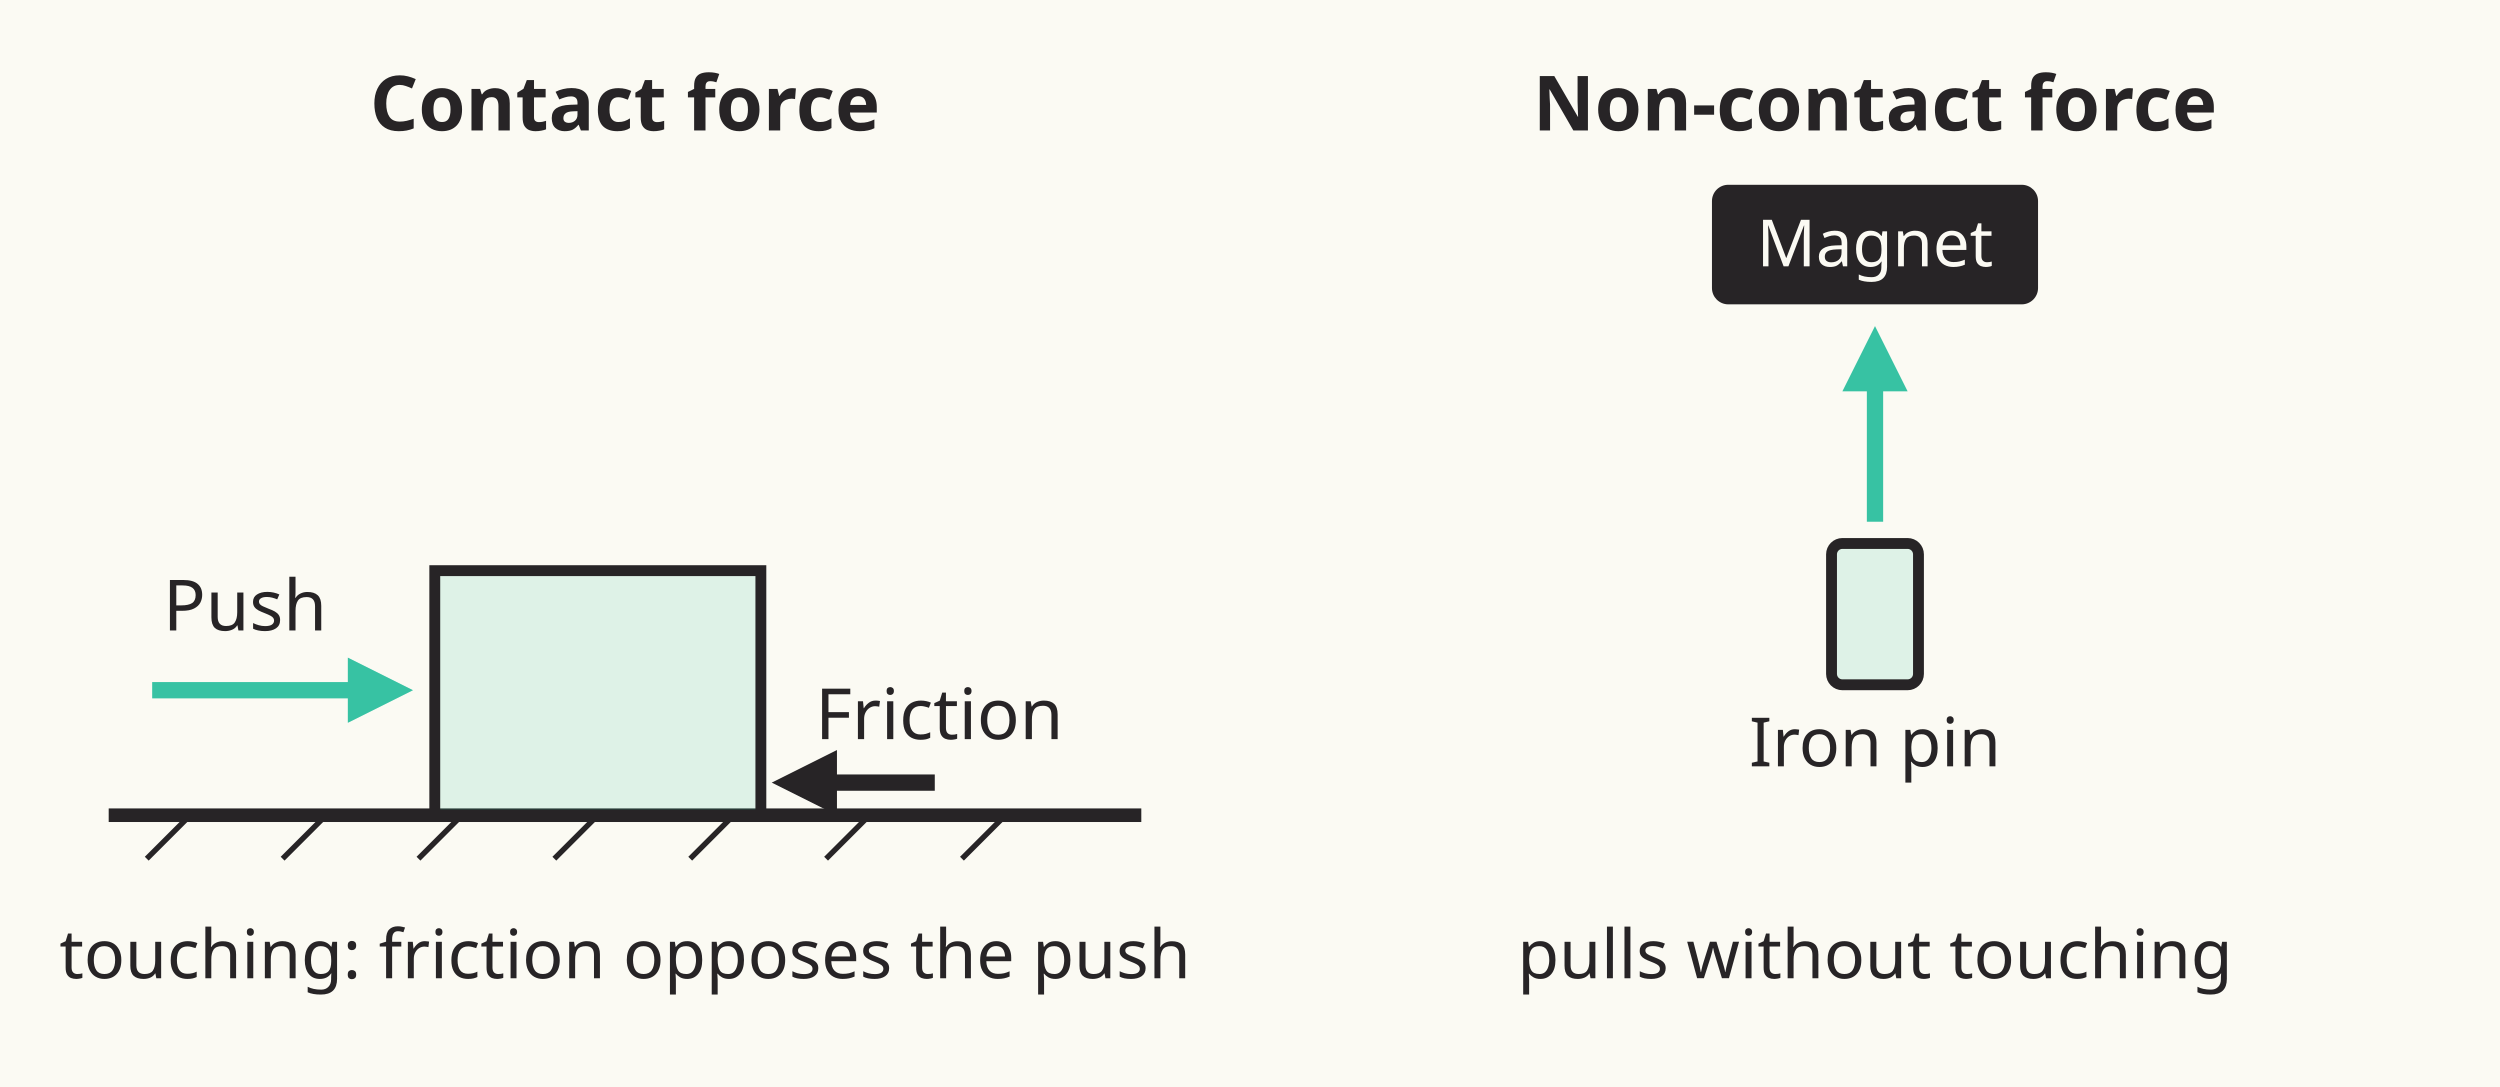
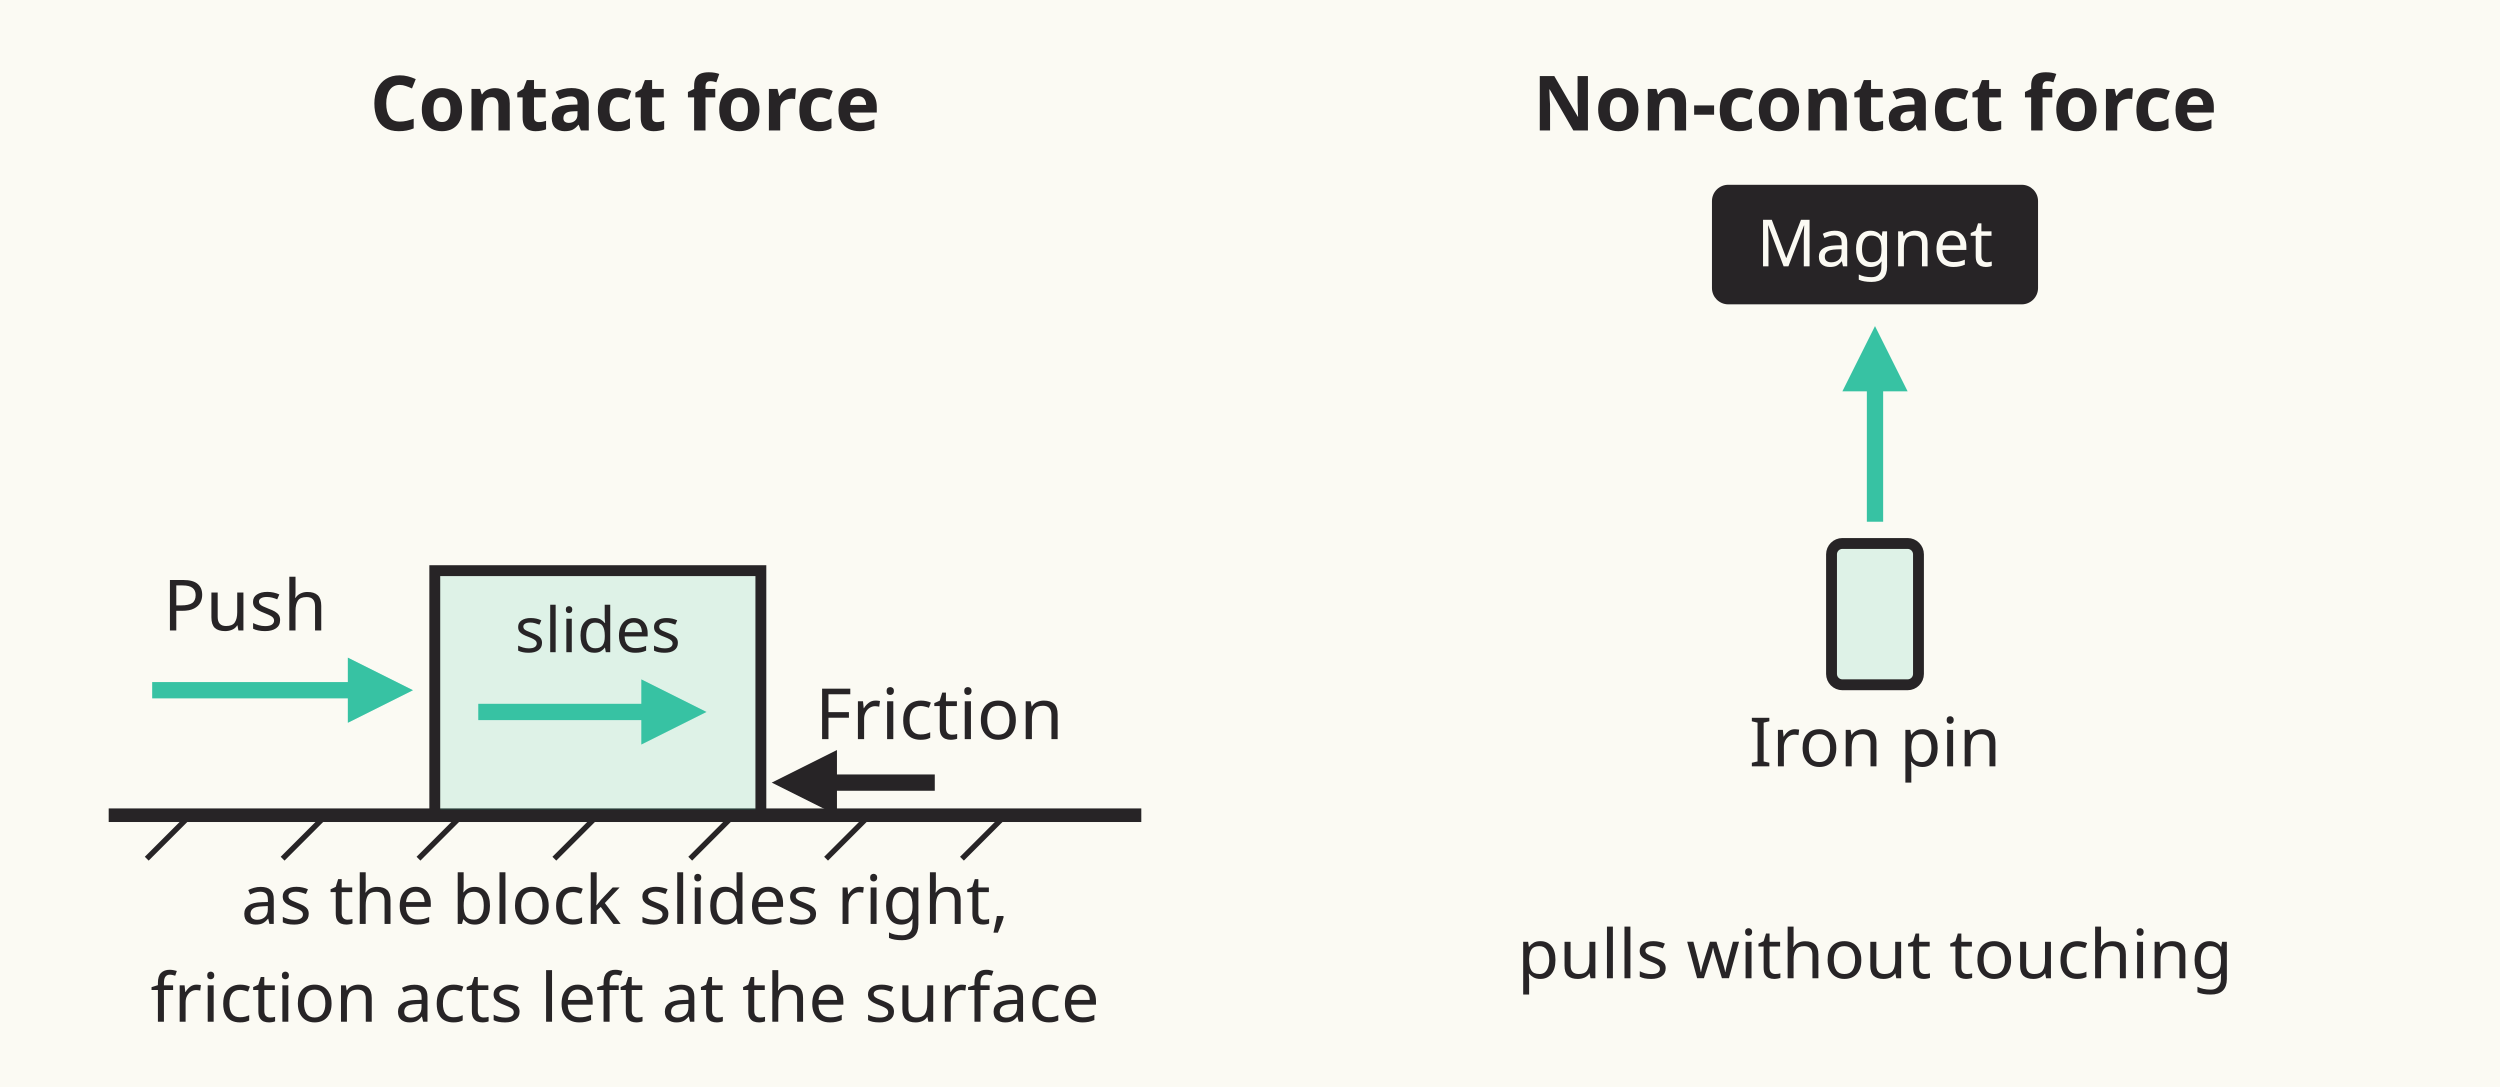
- <svg xmlns="http://www.w3.org/2000/svg" viewBox="0 0 460 200" role="img" aria-label="Contact forces: a push moves a block while friction opposes it. Non-contact forces: a magnet pulls an iron pin upward without touching it">
+ <svg xmlns="http://www.w3.org/2000/svg" viewBox="0 0 460 200" role="img" aria-label="Contact forces: a pushed block slides right along the ground while friction acts left at the contact surface. Non-contact forces: a magnet pulls an iron pin upward without touching it">
  <rect x="0" y="0" width="460" height="200" fill="#fbfaf3" />
  <text x="115" y="24" text-anchor="middle" font-family="ui-sans-serif, system-ui, sans-serif" font-size="14" font-weight="600" fill="#272426">Contact force</text>
  <text x="345" y="24" text-anchor="middle" font-family="ui-sans-serif, system-ui, sans-serif" font-size="14" font-weight="600" fill="#272426">Non-contact force</text>
  <line x1="20" y1="150" x2="210" y2="150" stroke="#272426" stroke-width="2.5" />
  <g stroke="#272426" stroke-width="1">
    <line x1="35" y1="150" x2="27" y2="158" />
    <line x1="60" y1="150" x2="52" y2="158" />
    <line x1="85" y1="150" x2="77" y2="158" />
    <line x1="110" y1="150" x2="102" y2="158" />
    <line x1="135" y1="150" x2="127" y2="158" />
    <line x1="160" y1="150" x2="152" y2="158" />
    <line x1="185" y1="150" x2="177" y2="158" />
  </g>
  <rect x="80" y="105" width="60" height="45" fill="rgba(55,194,163,0.15)" stroke="#272426" stroke-width="2" />
+   <line x1="88" y1="131" x2="120" y2="131" stroke="#37c2a3" stroke-width="3" />
+   <polygon points="130,131 118,125 118,137" fill="#37c2a3" />
+   <text x="110" y="120" text-anchor="middle" font-family="ui-sans-serif, system-ui, sans-serif" font-size="11.5" fill="#272426">slides</text>
  <line x1="28" y1="127" x2="66" y2="127" stroke="#37c2a3" stroke-width="3" />
  <polygon points="76,127 64,121 64,133" fill="#37c2a3" />
  <text x="30" y="116" font-family="ui-sans-serif, system-ui, sans-serif" font-size="13" fill="#272426">Push</text>
  <line x1="172" y1="144" x2="152" y2="144" stroke="#272426" stroke-width="3" />
  <polygon points="142,144 154,138 154,150" fill="#272426" />
  <text x="150" y="136" font-family="ui-sans-serif, system-ui, sans-serif" font-size="13" fill="#272426">Friction</text>
-   <text x="115" y="180" text-anchor="middle" font-family="ui-sans-serif, system-ui, sans-serif" font-size="12.5" fill="#272426">touching: friction opposes the push</text>
+   <text x="115" y="170" text-anchor="middle" font-family="ui-sans-serif, system-ui, sans-serif" font-size="12.5" fill="#272426">as the block slides right,</text>
+   <text x="115" y="188" text-anchor="middle" font-family="ui-sans-serif, system-ui, sans-serif" font-size="12.5" fill="#272426">friction acts left at the surface</text>
  <rect x="315" y="34" width="60" height="22" rx="3" fill="#272426" />
  <text x="345" y="49" text-anchor="middle" font-family="ui-sans-serif, system-ui, sans-serif" font-size="12" fill="#fbfaf3">Magnet</text>
  <line x1="345" y1="96" x2="345" y2="70" stroke="#37c2a3" stroke-width="3" />
  <polygon points="345,60 339,72 351,72" fill="#37c2a3" />
  <rect x="337" y="100" width="16" height="26" rx="2" fill="rgba(55,194,163,0.15)" stroke="#272426" stroke-width="2" />
  <text x="345" y="141" text-anchor="middle" font-family="ui-sans-serif, system-ui, sans-serif" font-size="12.5" fill="#272426">Iron pin</text>
  <text x="345" y="180" text-anchor="middle" font-family="ui-sans-serif, system-ui, sans-serif" font-size="12.5" fill="#272426">pulls without touching</text>
</svg>
